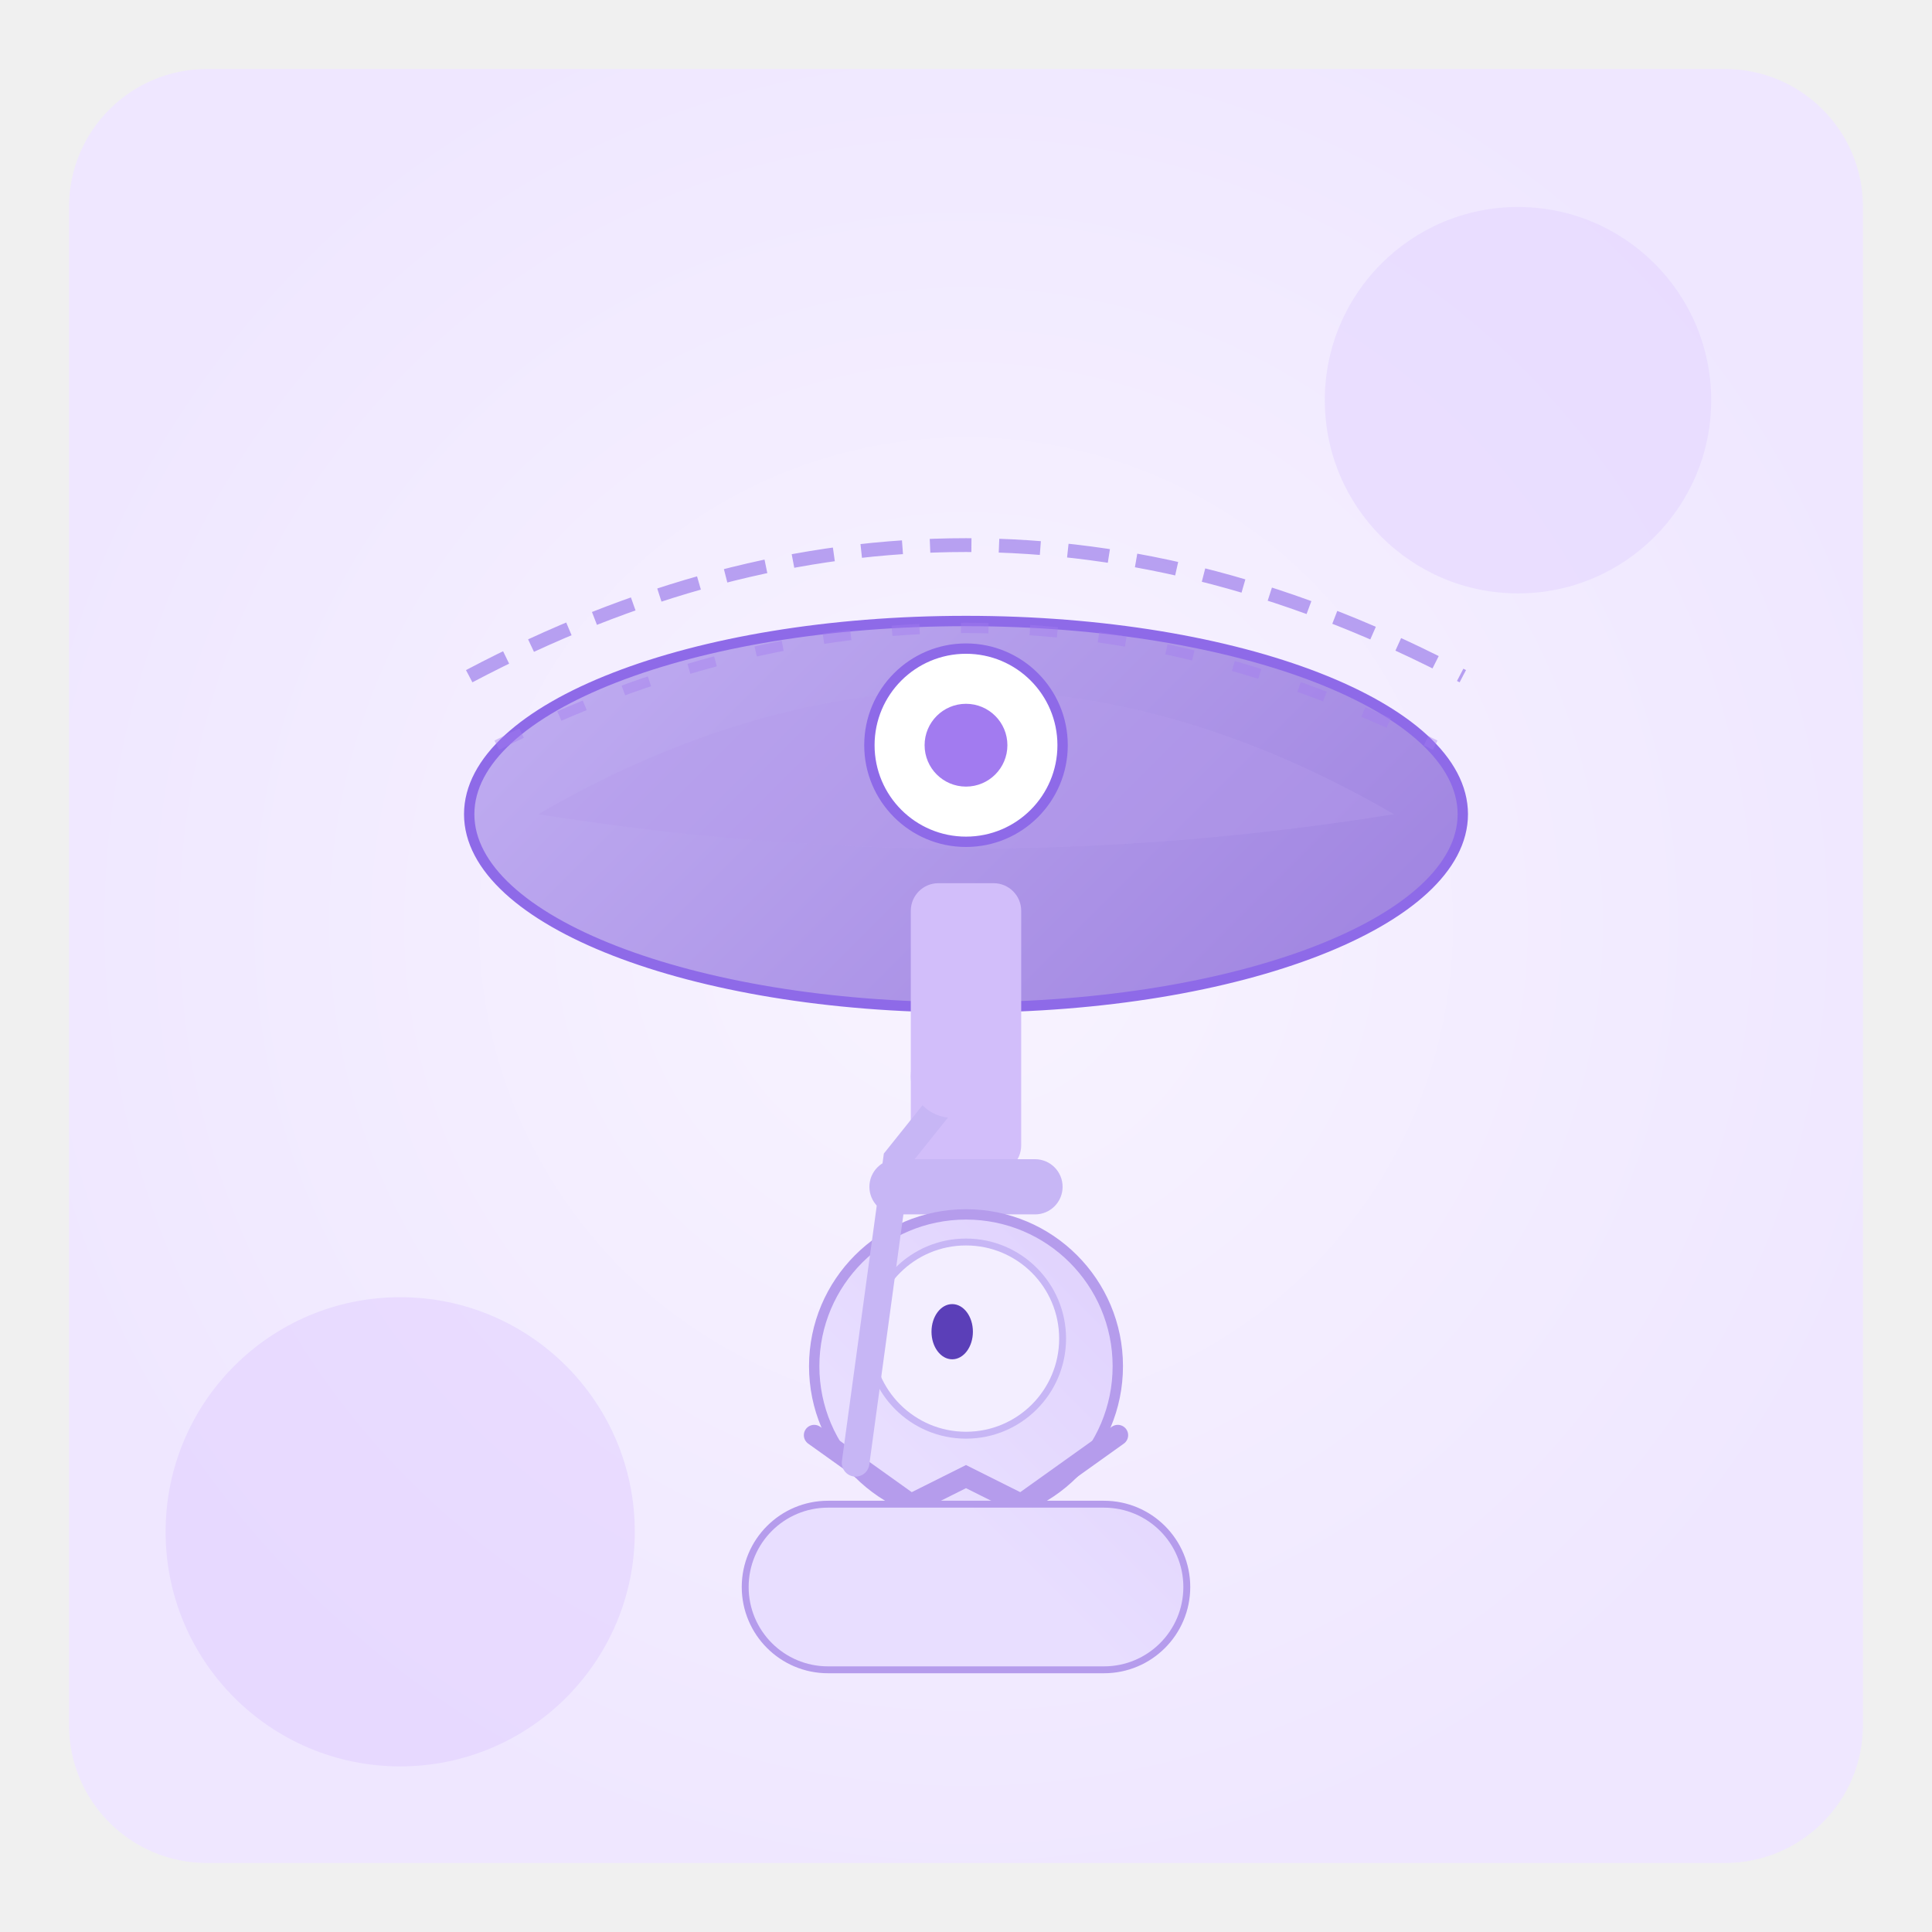
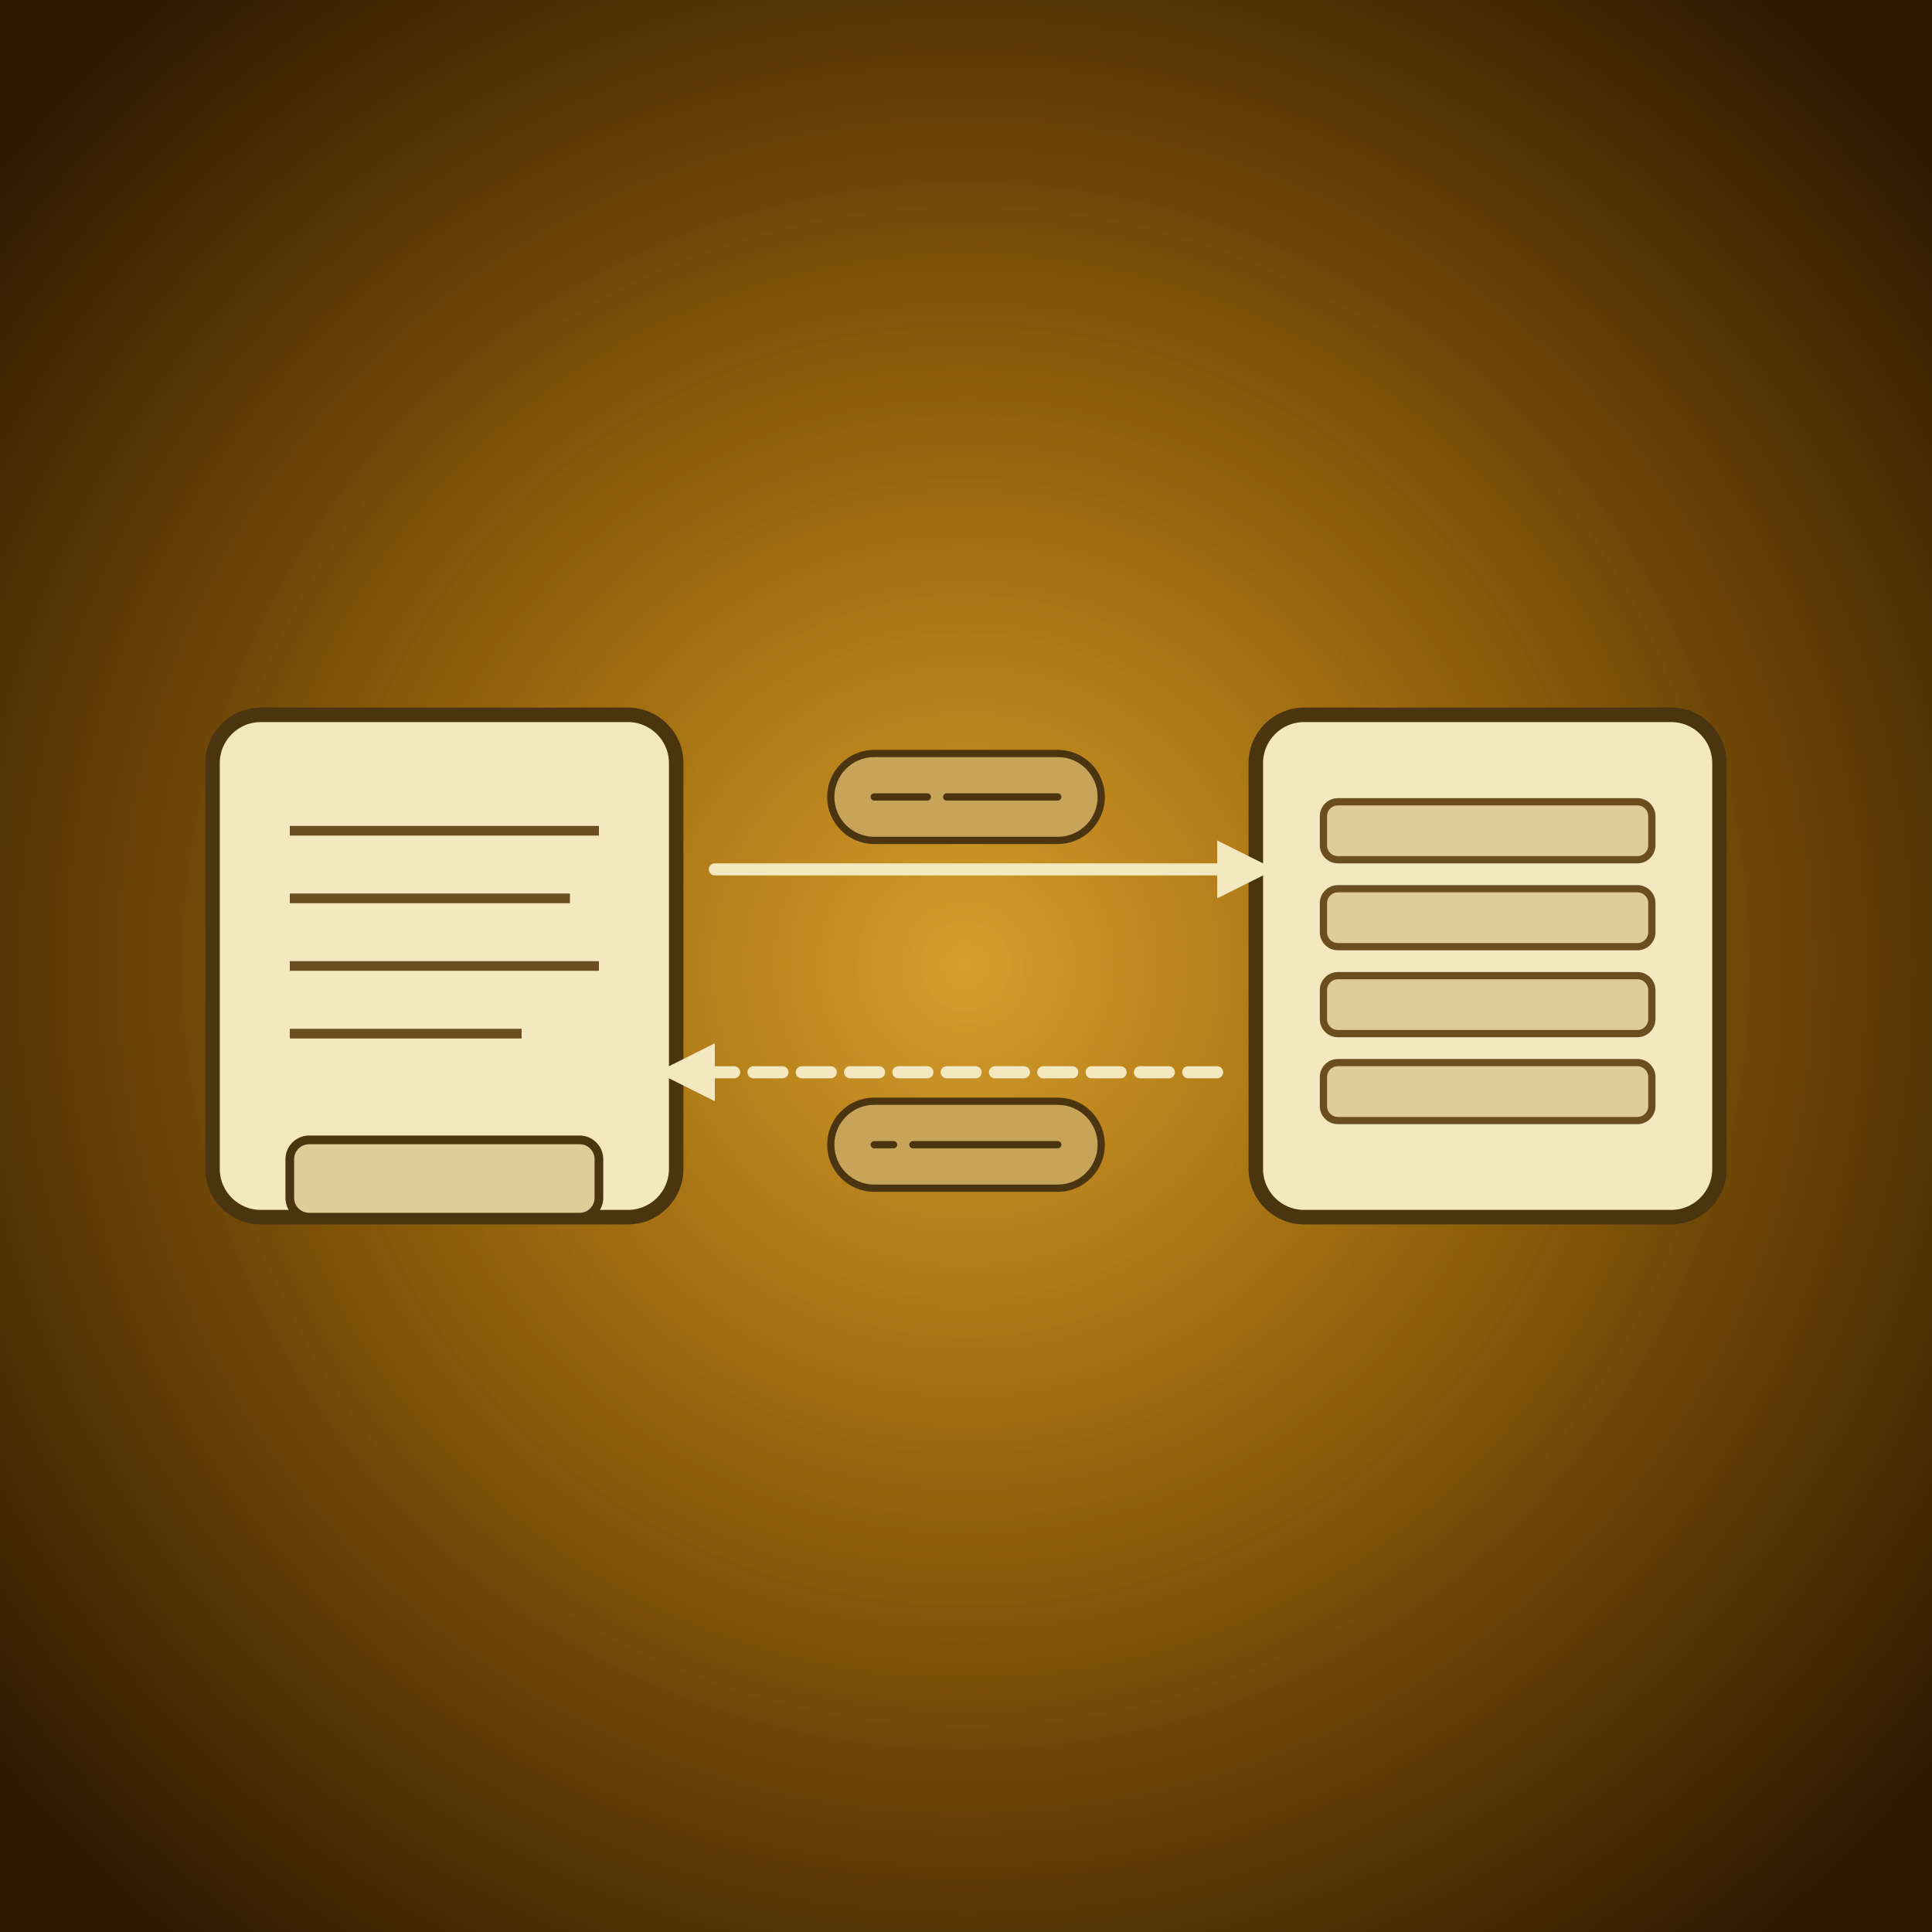
- <svg xmlns="http://www.w3.org/2000/svg" width="280" height="280" viewBox="0 0 280 280" fill="none">
+ <svg xmlns="http://www.w3.org/2000/svg" viewBox="0 0 400 400" role="img" aria-label="REST API: HTTP request and response between client and server">
  <defs>
-     <radialGradient id="restBg" cx="0" cy="0" r="1" gradientUnits="userSpaceOnUse" gradientTransform="translate(140 134) rotate(90) scale(140)">
-       <stop offset="0" stop-color="#F8F4FF" />
-       <stop offset="1" stop-color="#EFE7FF" />
+     <radialGradient id="bg_rest" cx="50%" cy="50%" r="65%">
+       <stop offset="0%" stop-color="#c8860a" />
+       <stop offset="55%" stop-color="#7a4f08" />
+       <stop offset="100%" stop-color="#2e1800" />
    </radialGradient>
-     <linearGradient id="restDish" x1="80" y1="50" x2="200" y2="170" gradientUnits="userSpaceOnUse">
-       <stop stop-color="#C7B6F5" />
-       <stop offset="1" stop-color="#9B7EDE" />
-     </linearGradient>
-     <linearGradient id="restAgent" x1="100" y1="180" x2="180" y2="100" gradientUnits="userSpaceOnUse">
-       <stop stop-color="#E8DEFF" />
-       <stop offset="1" stop-color="#D2BEFA" />
-     </linearGradient>
-     <filter id="restGlow" x="0" y="0" width="280" height="280" filterUnits="userSpaceOnUse">
-       <feGaussianBlur in="SourceGraphic" stdDeviation="6" result="blur" />
-       <feMerge>
-         <feMergeNode in="blur" />
-         <feMergeNode in="SourceGraphic" />
-       </feMerge>
-     </filter>
+     <radialGradient id="glow_rest" cx="50%" cy="50%" r="42%">
+       <stop offset="0%" stop-color="#ffe8a0" stop-opacity="0.25" />
+       <stop offset="100%" stop-color="#c8860a" stop-opacity="0" />
+     </radialGradient>
  </defs>
-   <rect x="10" y="10" width="260" height="260" rx="20" fill="url(#restBg)" />
-   <circle cx="220" cy="58" r="28" fill="#E4D6FF" opacity="0.6" />
-   <circle cx="58" cy="222" r="34" fill="#DFCCFF" opacity="0.5" />
-   <ellipse cx="140" cy="118" rx="72" ry="28" fill="url(#restDish)" stroke="#8E6AE8" stroke-width="1.5" />
-   <path d="M78 118 Q140 82 202 118 Q140 128 78 118" fill="#B59CEC" opacity="0.4" />
-   <circle cx="140" cy="108" r="14" fill="#FFFFFF" stroke="#8E6AE8" stroke-width="1.5" />
-   <circle cx="140" cy="108" r="6" fill="#A27BF0" />
-   <rect x="132" y="128" width="16" height="42" rx="4" fill="#D2BEFA" />
-   <rect x="126" y="168" width="28" height="8" rx="4" fill="#C7B6F5" />
-   <circle cx="140" cy="198" r="22" fill="url(#restAgent)" stroke="#B59CEC" stroke-width="1.5" />
-   <circle cx="140" cy="194" r="14" fill="#F3EEFF" stroke="#C7B6F5" />
-   <ellipse cx="138" cy="193" rx="3" ry="4" fill="#5B3FB8" />
-   <path d="M118 208 L132 218 L140 214 L148 218 L162 208" fill="none" stroke="#B59CEC" stroke-width="3" stroke-linecap="round" />
-   <rect x="108" y="218" width="64" height="24" rx="12" fill="url(#restAgent)" stroke="#B59CEC" stroke-width="1" />
-   <path d="M124 212 L130 168 L138 158" fill="none" stroke="#C7B6F5" stroke-width="4" stroke-linecap="round" />
-   <circle cx="138" cy="156" r="6" fill="#D2BEFA" />
-   <path d="M68 98 Q140 60 212 98" fill="none" stroke="#8E6AE8" stroke-width="2" stroke-dasharray="6 4" opacity="0.6" />
-   <path d="M72 108 Q140 74 208 108" fill="none" stroke="#A27BF0" stroke-width="1.5" stroke-dasharray="4 6" opacity="0.4" />
+   <rect width="400" height="400" fill="url(#bg_rest)" />
+   <rect width="400" height="400" fill="url(#glow_rest)" />
+   <rect x="44" y="148" width="96" height="104" rx="10" fill="#f4e8c1" stroke="#4a3510" stroke-width="3" />
+   <line x1="60" y1="172" x2="124" y2="172" stroke="#6b4e1f" stroke-width="2" />
+   <line x1="60" y1="186" x2="118" y2="186" stroke="#6b4e1f" stroke-width="2" />
+   <line x1="60" y1="200" x2="124" y2="200" stroke="#6b4e1f" stroke-width="2" />
+   <line x1="60" y1="214" x2="108" y2="214" stroke="#6b4e1f" stroke-width="2" />
+   <rect x="60" y="236" width="64" height="16" rx="4" fill="#e0cc99" stroke="#4a3510" stroke-width="1.8" />
+   <rect x="260" y="148" width="96" height="104" rx="10" fill="#f4e8c1" stroke="#4a3510" stroke-width="3" />
+   <rect x="274" y="166" width="68" height="12" rx="3" fill="#e0cc99" stroke="#6b4e1f" stroke-width="1.5" />
+   <rect x="274" y="184" width="68" height="12" rx="3" fill="#e0cc99" stroke="#6b4e1f" stroke-width="1.5" />
+   <rect x="274" y="202" width="68" height="12" rx="3" fill="#e0cc99" stroke="#6b4e1f" stroke-width="1.5" />
+   <rect x="274" y="220" width="68" height="12" rx="3" fill="#e0cc99" stroke="#6b4e1f" stroke-width="1.5" />
+   <line x1="148" y1="180" x2="252" y2="180" stroke="#f4e8c1" stroke-width="2.5" stroke-linecap="round" />
+   <polygon points="252,174 264,180 252,186" fill="#f4e8c1" />
+   <rect x="172" y="156" width="56" height="18" rx="9" fill="#c8a45a" stroke="#4a3510" stroke-width="1.5" />
+   <line x1="181" y1="165" x2="192" y2="165" stroke="#4a3510" stroke-width="1.5" stroke-linecap="round" />
+   <line x1="196" y1="165" x2="219" y2="165" stroke="#4a3510" stroke-width="1.5" stroke-linecap="round" />
+   <line x1="252" y1="222" x2="148" y2="222" stroke="#f4e8c1" stroke-width="2.5" stroke-linecap="round" stroke-dasharray="6 4" />
+   <polygon points="148,216 136,222 148,228" fill="#f4e8c1" />
+   <rect x="172" y="228" width="56" height="18" rx="9" fill="#c8a45a" stroke="#4a3510" stroke-width="1.5" />
+   <line x1="181" y1="237" x2="185" y2="237" stroke="#4a3510" stroke-width="1.5" stroke-linecap="round" />
+   <line x1="189" y1="237" x2="219" y2="237" stroke="#4a3510" stroke-width="1.5" stroke-linecap="round" />
</svg>
